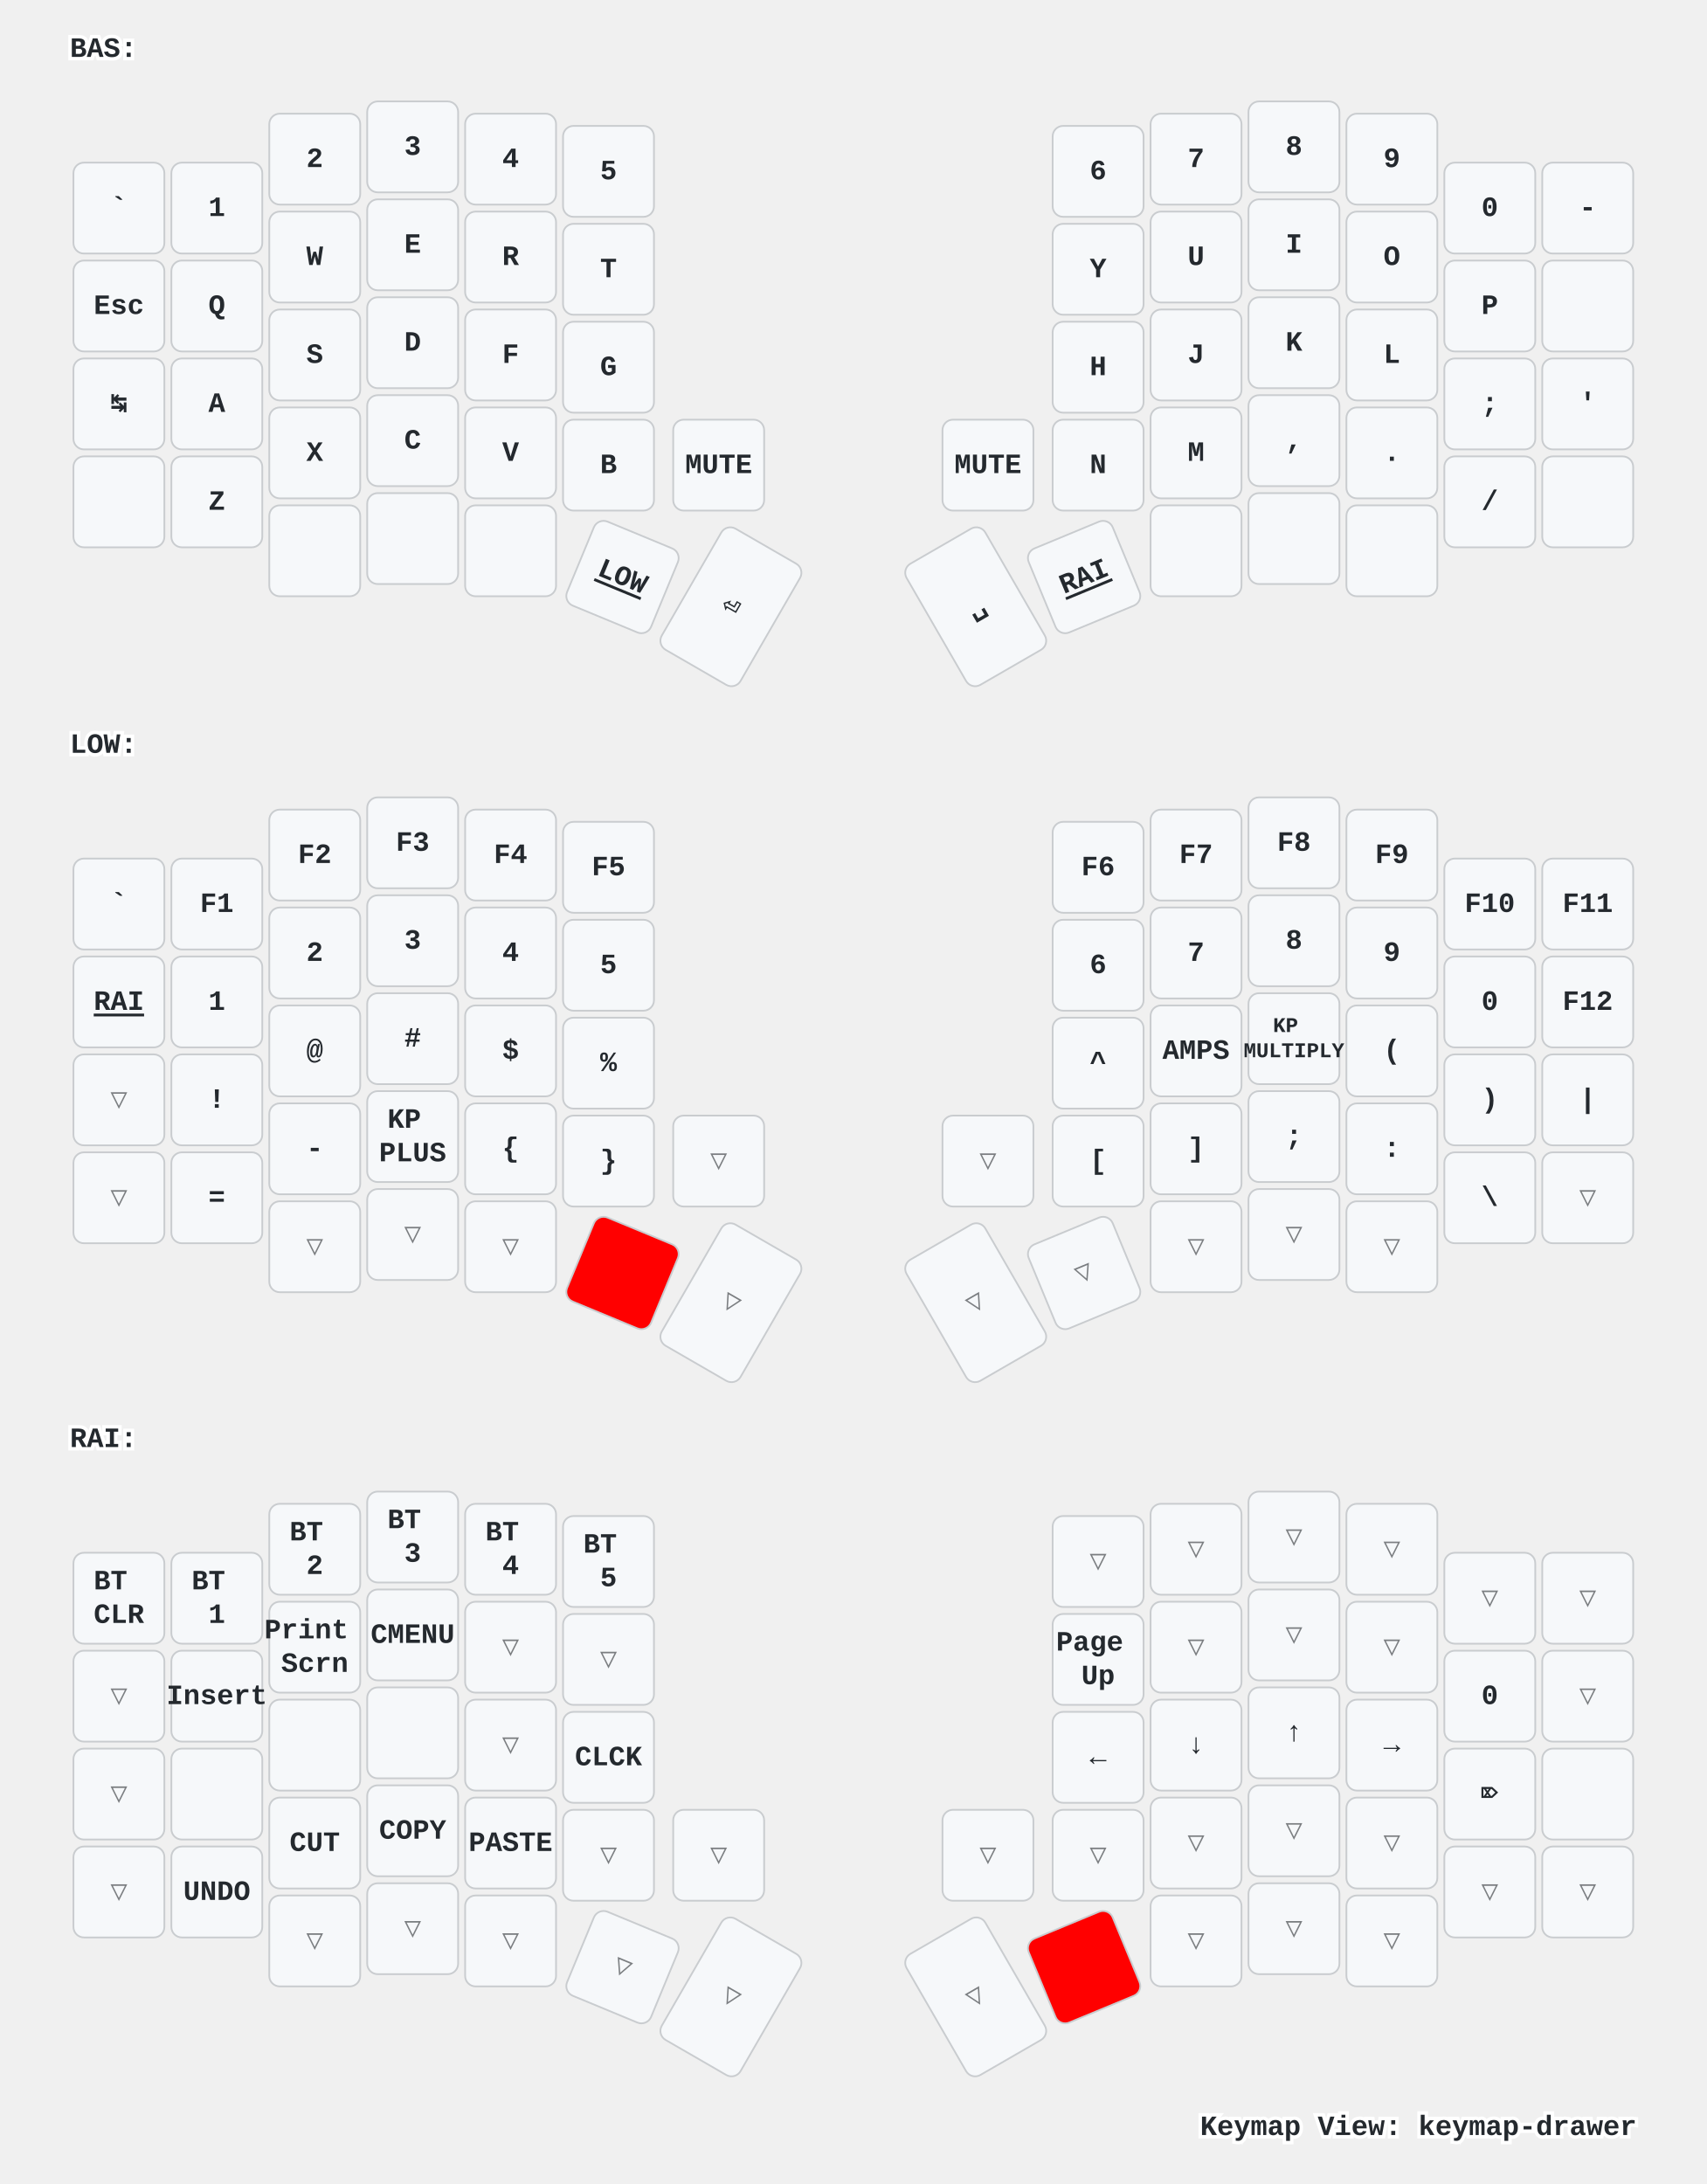
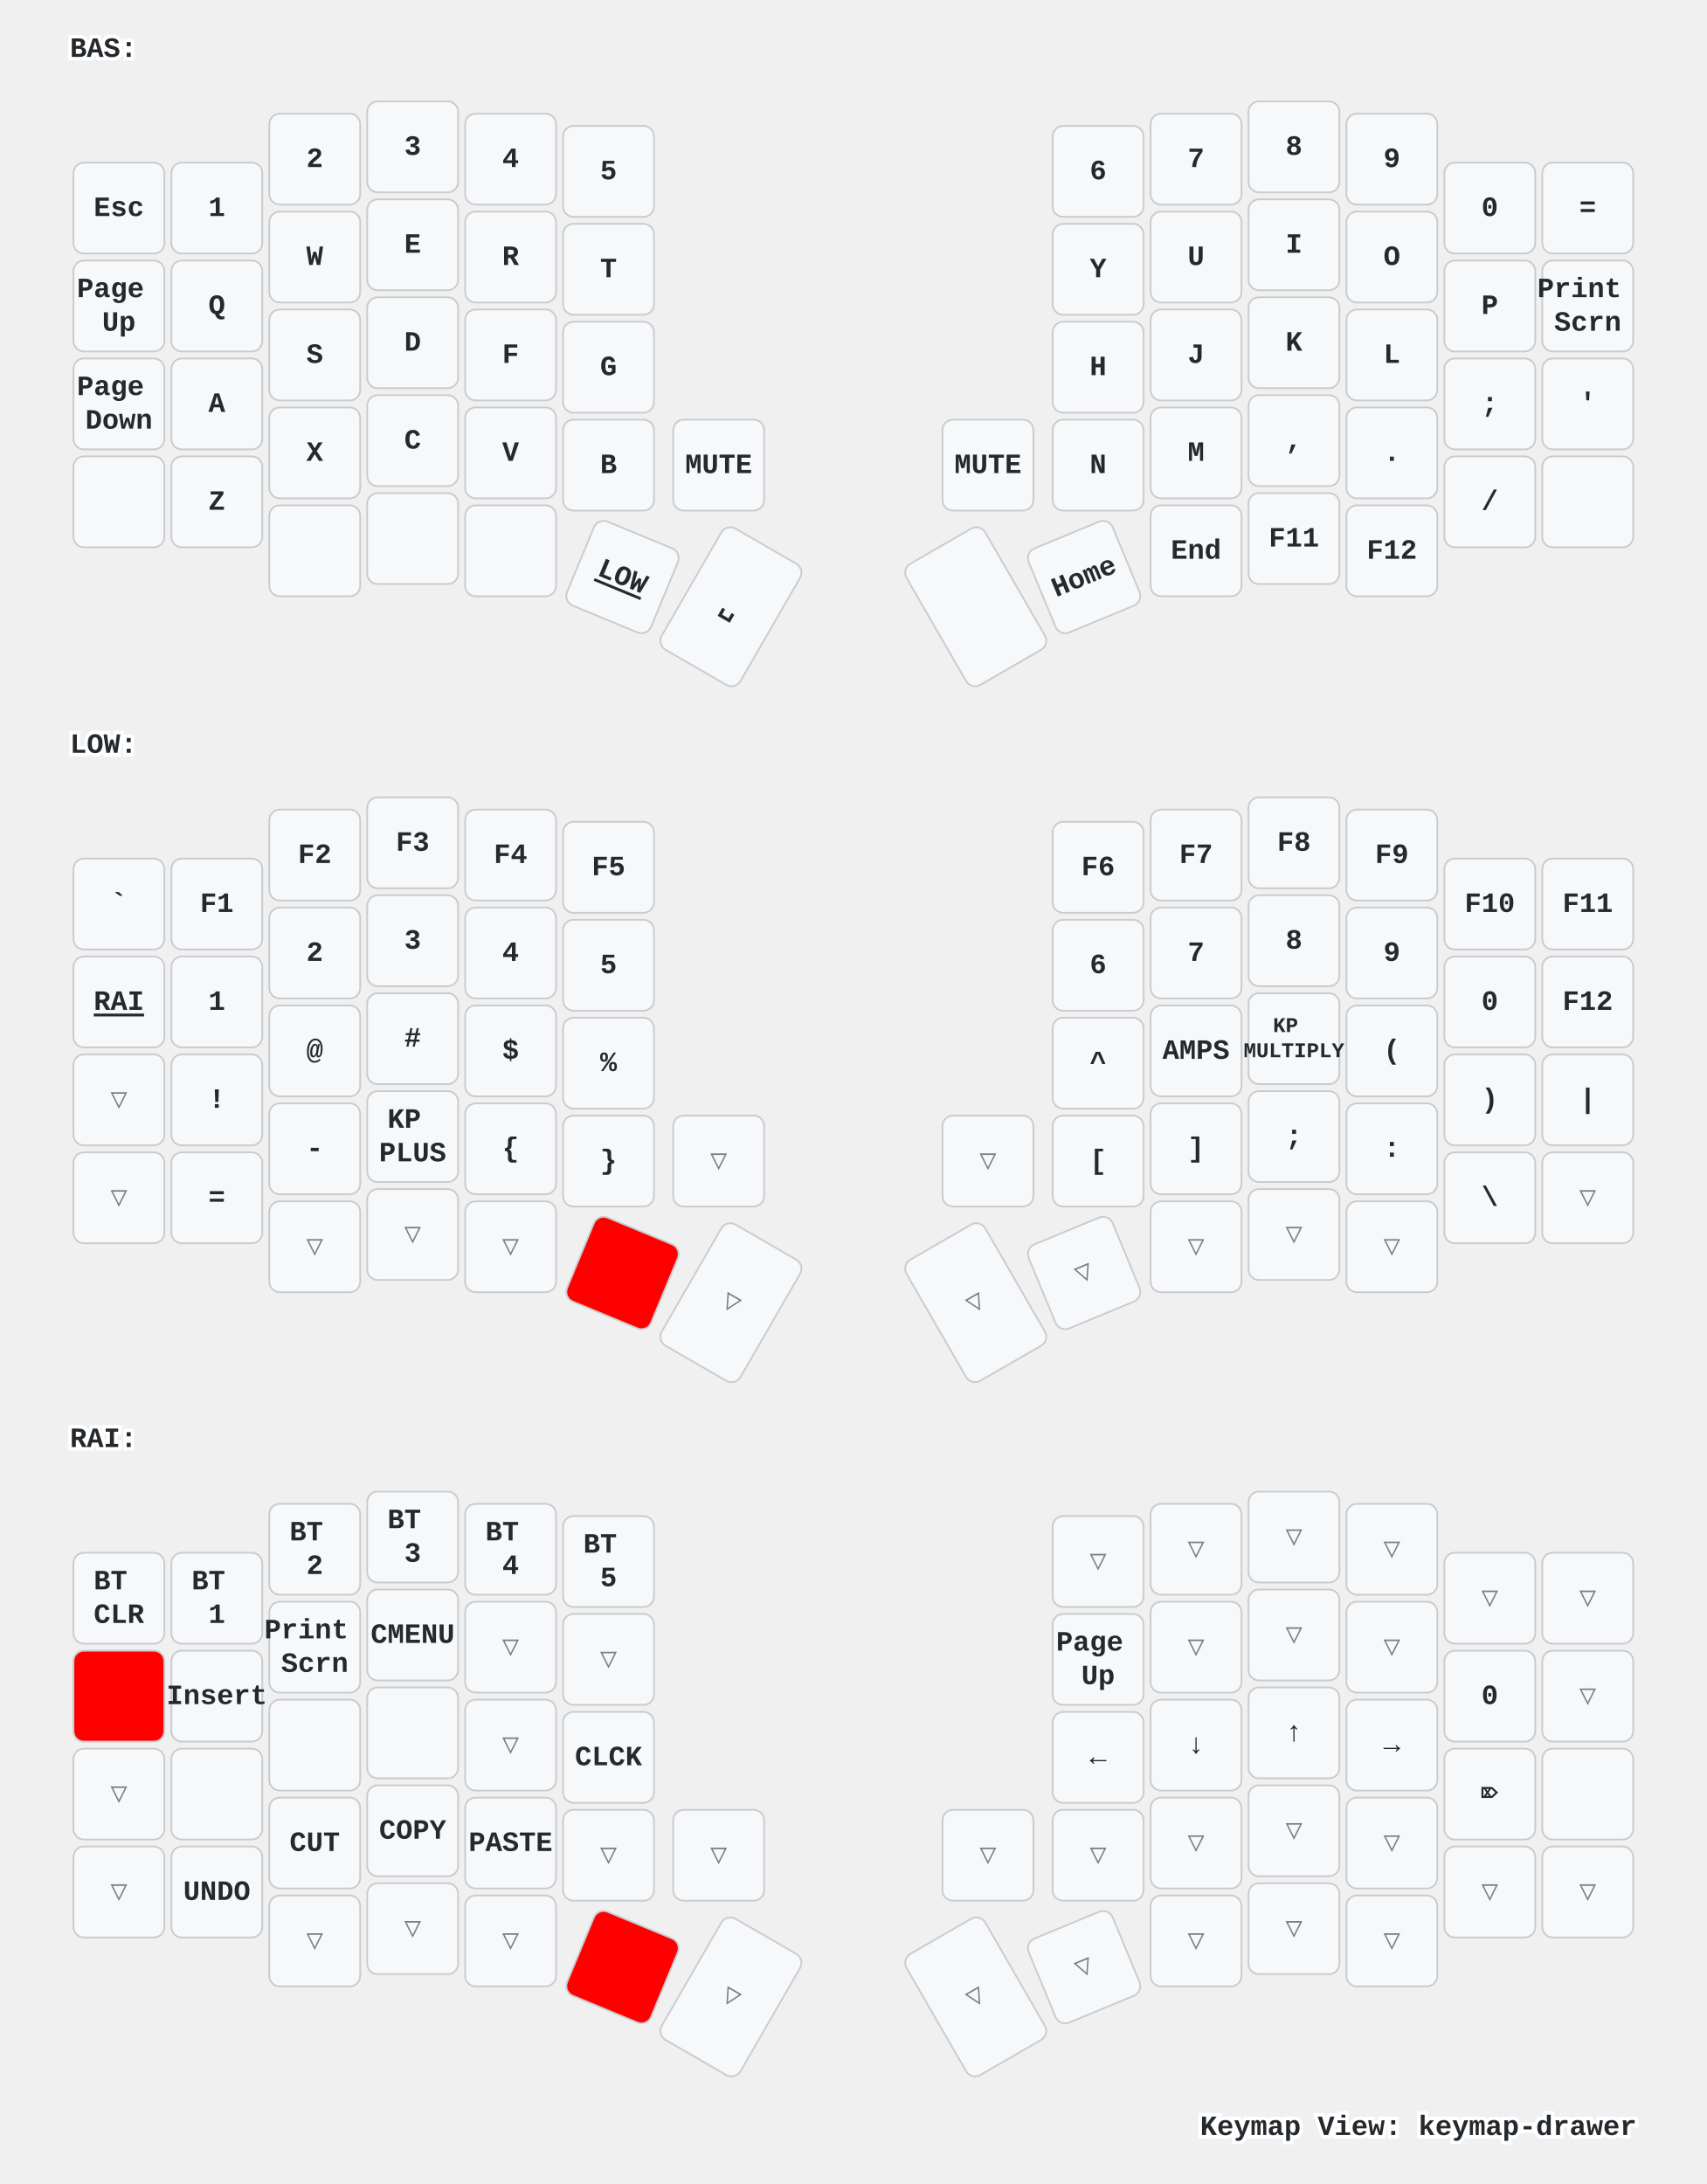
<svg xmlns="http://www.w3.org/2000/svg" xmlns:xlink="http://www.w3.org/1999/xlink" width="976" height="1249" viewBox="0 0 976 1249" class="keymap">
  <defs>/* start glyphs */
<svg id="mdi:apple-keyboard-command">
      <svg id="mdi-apple-keyboard-command" viewBox="0 0 24 24">
        <path d="M6,2A4,4 0 0,1 10,6V8H14V6A4,4 0 0,1 18,2A4,4 0 0,1 22,6A4,4 0 0,1 18,10H16V14H18A4,4 0 0,1 22,18A4,4 0 0,1 18,22A4,4 0 0,1 14,18V16H10V18A4,4 0 0,1 6,22A4,4 0 0,1 2,18A4,4 0 0,1 6,14H8V10H6A4,4 0 0,1 2,6A4,4 0 0,1 6,2M16,18A2,2 0 0,0 18,20A2,2 0 0,0 20,18A2,2 0 0,0 18,16H16V18M14,10H10V14H14V10M6,16A2,2 0 0,0 4,18A2,2 0 0,0 6,20A2,2 0 0,0 8,18V16H6M8,6A2,2 0 0,0 6,4A2,2 0 0,0 4,6A2,2 0 0,0 6,8H8V6M18,8A2,2 0 0,0 20,6A2,2 0 0,0 18,4A2,2 0 0,0 16,6V8H18Z" />
      </svg>
    </svg>
    <svg id="mdi:apple-keyboard-control">
      <svg id="mdi-apple-keyboard-control" viewBox="0 0 24 24">
        <path d="M19.78,11.78L18.36,13.19L12,6.83L5.64,13.19L4.22,11.78L12,4L19.78,11.78Z" />
      </svg>
    </svg>
    <svg id="mdi:apple-keyboard-option">
      <svg id="mdi-apple-keyboard-option" viewBox="0 0 24 24">
        <path d="M3,4H9.11L16.15,18H21V20H14.88L7.84,6H3V4M14,4H21V6H14V4Z" />
      </svg>
    </svg>
    <svg id="mdi:apple-keyboard-shift">
      <svg id="mdi-apple-keyboard-shift" viewBox="0 0 24 24">
        <path d="M15,18V12H17.17L12,6.83L6.83,12H9V18H15M12,4L22,14H17V20H7V14H2L12,4Z" />
      </svg>
    </svg>
    <svg id="mdi:backspace-outline">
      <svg id="mdi-backspace-outline" viewBox="0 0 24 24">
        <path d="M19,15.59L17.59,17L14,13.41L10.41,17L9,15.59L12.59,12L9,8.41L10.41,7L14,10.59L17.59,7L19,8.41L15.41,12L19,15.59M22,3A2,2 0 0,1 24,5V19A2,2 0 0,1 22,21H7C6.31,21 5.77,20.64 5.41,20.11L0,12L5.41,3.88C5.77,3.35 6.31,3 7,3H22M22,5H7L2.28,12L7,19H22V5Z" />
      </svg>
    </svg>
  </defs>/* end glyphs */
<style>/* inherit to force styles through use tags */
svg path {
    fill: inherit;
}

/* font and background color specifications */
svg.keymap {
    font-family: SFMono-Regular,Consolas,Liberation Mono,Menlo,monospace;
    font-size: 14px;
    font-kerning: normal;
    text-rendering: optimizeLegibility;
    fill: #24292e;
}

/* default key styling */
rect.key {
    fill: #f6f8fa;
}

rect.key, rect.combo {
    stroke: #c9cccf;
    stroke-width: 1;
}

/* default key side styling, only used is draw_key_sides is set */
rect.side {
    filter: brightness(90%);
}

/* color accent for combo boxes */
rect.combo, rect.combo-separate {
    fill: #cdf;
}

/* color accent for held keys */
rect.held, rect.combo.held {
    fill: #fdd;
}

/* color accent for ghost (optional) keys */
rect.ghost, rect.combo.ghost {
    stroke-dasharray: 4, 4;
    stroke-width: 2;
}

text {
    text-anchor: middle;
    dominant-baseline: middle;
}

/* styling for layer labels */
text.label {
    font-weight: bold;
    text-anchor: start;
    stroke: white;
    stroke-width: 4;
    paint-order: stroke;
}

/* styling for optional footer */
text.footer {
    text-anchor: end;
    dominant-baseline: auto;
    stroke: white;
    stroke-width: 4;
    paint-order: stroke;
}

/* styling for combo tap, and key non-tap label text */
text.combo, text.hold, text.shifted, text.left, text.right {
    font-size: 11px;
}

text.hold {
    text-anchor: middle;
    dominant-baseline: auto;
}

text.shifted {
    text-anchor: middle;
    dominant-baseline: hanging;
}

text.left {
    text-anchor: start;
}

text.right {
    text-anchor: end;
}

text.layer-activator {
    text-decoration: underline;
}

/* styling for hold/shifted label text in combo box */
text.combo.hold, text.combo.shifted, text.combo.left, text.combo.right {
    font-size: 8px;
}

/* lighter symbol for transparent keys */
text.trans {
    fill: #7b7e81;
}

/* styling for combo dendrons */
path.combo {
    stroke-width: 1;
    stroke: gray;
    fill: none;
}

/* Start Tabler Icons Cleanup */
/* cannot use height/width with glyphs */
.icon-tabler &gt; path {
    fill: inherit;
    stroke: inherit;
    stroke-width: 2;
}
/* hide tabler's default box */
.icon-tabler &gt; path[stroke="none"][fill="none"] {
    visibility: hidden;
}
/* End Tabler Icons Cleanup */

/* For default sytles, see https://github.com/caksoylar/keymap-drawer/blob/main/keymap_drawer/config.py#L85 */

svg.keymap {
  font-family: Ubuntu Mono, Inconsolata, Consolas, Liberation Mono, Menlo, monospace;
  font-size: 16px;
  font-weight: bold;
  text-rendering: optimizeLegibility;
}

/* Color accent for held keys
red = #f00
green = #0f0
blue = #00f
yellow = #ff0
cyan = #0ff
magenta = #f0f
white = #fff
black = #000
grey = #888
light grey = #ccc
#ffc
*/
rect.held, rect.combo.held {
    fill: #f00;
}

/* Technique borrowed and extended from https://github.com/englmaxi/zmk-config/blob/master/keymap-drawer/config.yaml */
.sym_sub_text.tap {
  translate: -5px 2px;
  font-size: 20px;
}
.sym_sub_text.shifted {
  translate: 10px 13px;
  font-size: 10px;
  opacity: 1.0;
}
.combo.sym_sub_text.tap {
  translate: -1px 1px;
}
.combo.sym_sub_text.shifted {
  translate: 7px 5px;
  font-size: 10px;
  opacity: 1.0;
}

/* Toggle */
.toggle.shifted {
  translate: -10px 12px;
}

.toggle.hold {
  translate: 13px -23px;
}

/* Variant for tap-dances */
.tap_dance.tap {
  translate: -7px 0px;
  font-size: 12px;
}
.tap_dance.shifted {
  translate: 7px 17px;
  font-size: 12px;
  opacity: 1.0;
}

/* Variant for symbol next to symbol */
.sym_by_sym.tap {
  translate: -6px 0px;
}
.sym_by_sym.shifted {
  translate: 10px 12px;
  opacity: 1.0;
}

.combo.sym_by_sym.tap {
  translate: -35px 0px;
}
.combo.sym_by_sym.shifted {
  translate: 35px 20px;
  opacity: 1.0;
}

.combo.sym_by_sym.hold {
  visibility: hidden;
}

/* hide hold box for combo sym_by_sym */
.combo.sym_by_sym.hold &gt; path[stroke="none"][fill="none"] {
  visibility: hidden;
}
</style>
  <g transform="translate(40, 0)" class="layer-BAS">
    <text x="0" y="28" class="label" id="BAS">BAS:</text>
    <g transform="translate(0, 56)">
      <g transform="translate(28, 63)" class="key keypos-0">
        <rect rx="6" ry="6" x="-26" y="-26" width="52" height="52" class="key" />
-         <text x="0" y="0" class="key tap">`</text>
+         <text x="0" y="0" class="key tap">Esc</text>
      </g>
      <g transform="translate(84, 63)" class="key keypos-1">
        <rect rx="6" ry="6" x="-26" y="-26" width="52" height="52" class="key" />
        <text x="0" y="0" class="key tap">1</text>
      </g>
      <g transform="translate(140, 35)" class="key keypos-2">
        <rect rx="6" ry="6" x="-26" y="-26" width="52" height="52" class="key" />
        <text x="0" y="0" class="key tap">2</text>
      </g>
      <g transform="translate(196, 28)" class="key keypos-3">
        <rect rx="6" ry="6" x="-26" y="-26" width="52" height="52" class="key" />
        <text x="0" y="0" class="key tap">3</text>
      </g>
      <g transform="translate(252, 35)" class="key keypos-4">
        <rect rx="6" ry="6" x="-26" y="-26" width="52" height="52" class="key" />
        <text x="0" y="0" class="key tap">4</text>
      </g>
      <g transform="translate(308, 42)" class="key keypos-5">
        <rect rx="6" ry="6" x="-26" y="-26" width="52" height="52" class="key" />
        <text x="0" y="0" class="key tap">5</text>
      </g>
      <g transform="translate(588, 42)" class="key keypos-6">
        <rect rx="6" ry="6" x="-26" y="-26" width="52" height="52" class="key" />
        <text x="0" y="0" class="key tap">6</text>
      </g>
      <g transform="translate(644, 35)" class="key keypos-7">
        <rect rx="6" ry="6" x="-26" y="-26" width="52" height="52" class="key" />
        <text x="0" y="0" class="key tap">7</text>
      </g>
      <g transform="translate(700, 28)" class="key keypos-8">
        <rect rx="6" ry="6" x="-26" y="-26" width="52" height="52" class="key" />
        <text x="0" y="0" class="key tap">8</text>
      </g>
      <g transform="translate(756, 35)" class="key keypos-9">
        <rect rx="6" ry="6" x="-26" y="-26" width="52" height="52" class="key" />
        <text x="0" y="0" class="key tap">9</text>
      </g>
      <g transform="translate(812, 63)" class="key keypos-10">
        <rect rx="6" ry="6" x="-26" y="-26" width="52" height="52" class="key" />
        <text x="0" y="0" class="key tap">0</text>
      </g>
      <g transform="translate(868, 63)" class="key keypos-11">
        <rect rx="6" ry="6" x="-26" y="-26" width="52" height="52" class="key" />
-         <text x="0" y="0" class="key tap">-</text>
+         <text x="0" y="0" class="key tap">=</text>
      </g>
      <g transform="translate(28, 119)" class="key keypos-12">
        <rect rx="6" ry="6" x="-26" y="-26" width="52" height="52" class="key" />
-         <text x="0" y="0" class="key tap">Esc</text>
+         <text x="0" y="0" class="key tap">
+           <tspan x="0" dy="-0.6em">Page</tspan>
+           <tspan x="0" dy="1.2em">Up</tspan>
+         </text>
      </g>
      <g transform="translate(84, 119)" class="key keypos-13">
        <rect rx="6" ry="6" x="-26" y="-26" width="52" height="52" class="key" />
        <text x="0" y="0" class="key tap">Q</text>
      </g>
      <g transform="translate(140, 91)" class="key keypos-14">
        <rect rx="6" ry="6" x="-26" y="-26" width="52" height="52" class="key" />
        <text x="0" y="0" class="key tap">W</text>
      </g>
      <g transform="translate(196, 84)" class="key keypos-15">
        <rect rx="6" ry="6" x="-26" y="-26" width="52" height="52" class="key" />
        <text x="0" y="0" class="key tap">E</text>
      </g>
      <g transform="translate(252, 91)" class="key keypos-16">
        <rect rx="6" ry="6" x="-26" y="-26" width="52" height="52" class="key" />
        <text x="0" y="0" class="key tap">R</text>
      </g>
      <g transform="translate(308, 98)" class="key keypos-17">
        <rect rx="6" ry="6" x="-26" y="-26" width="52" height="52" class="key" />
        <text x="0" y="0" class="key tap">T</text>
      </g>
      <g transform="translate(588, 98)" class="key keypos-18">
        <rect rx="6" ry="6" x="-26" y="-26" width="52" height="52" class="key" />
        <text x="0" y="0" class="key tap">Y</text>
      </g>
      <g transform="translate(644, 91)" class="key keypos-19">
        <rect rx="6" ry="6" x="-26" y="-26" width="52" height="52" class="key" />
        <text x="0" y="0" class="key tap">U</text>
      </g>
      <g transform="translate(700, 84)" class="key keypos-20">
        <rect rx="6" ry="6" x="-26" y="-26" width="52" height="52" class="key" />
        <text x="0" y="0" class="key tap">I</text>
      </g>
      <g transform="translate(756, 91)" class="key keypos-21">
        <rect rx="6" ry="6" x="-26" y="-26" width="52" height="52" class="key" />
        <text x="0" y="0" class="key tap">O</text>
      </g>
      <g transform="translate(812, 119)" class="key keypos-22">
        <rect rx="6" ry="6" x="-26" y="-26" width="52" height="52" class="key" />
        <text x="0" y="0" class="key tap">P</text>
      </g>
      <g transform="translate(868, 119)" class="key keypos-23">
        <rect rx="6" ry="6" x="-26" y="-26" width="52" height="52" class="key" />
-         <use href="#mdi:backspace-outline" xlink:href="#mdi:backspace-outline" x="-9" y="-9" height="18" width="18.0" class="key tap glyph mdi:backspace-outline" />
+         <text x="0" y="0" class="key tap">
+           <tspan x="0" dy="-0.6em">Print</tspan>
+           <tspan x="0" dy="1.2em">Scrn</tspan>
+         </text>
      </g>
      <g transform="translate(28, 175)" class="key keypos-24">
        <rect rx="6" ry="6" x="-26" y="-26" width="52" height="52" class="key" />
-         <text x="0" y="0" class="key tap">↹</text>
+         <text x="0" y="0" class="key tap">
+           <tspan x="0" dy="-0.6em">Page</tspan>
+           <tspan x="0" dy="1.2em">Down</tspan>
+         </text>
      </g>
      <g transform="translate(84, 175)" class="key keypos-25">
        <rect rx="6" ry="6" x="-26" y="-26" width="52" height="52" class="key" />
        <text x="0" y="0" class="key tap">A</text>
      </g>
      <g transform="translate(140, 147)" class="key keypos-26">
        <rect rx="6" ry="6" x="-26" y="-26" width="52" height="52" class="key" />
        <text x="0" y="0" class="key tap">S</text>
      </g>
      <g transform="translate(196, 140)" class="key keypos-27">
        <rect rx="6" ry="6" x="-26" y="-26" width="52" height="52" class="key" />
        <text x="0" y="0" class="key tap">D</text>
      </g>
      <g transform="translate(252, 147)" class="key keypos-28">
        <rect rx="6" ry="6" x="-26" y="-26" width="52" height="52" class="key" />
        <text x="0" y="0" class="key tap">F</text>
      </g>
      <g transform="translate(308, 154)" class="key keypos-29">
        <rect rx="6" ry="6" x="-26" y="-26" width="52" height="52" class="key" />
        <text x="0" y="0" class="key tap">G</text>
      </g>
      <g transform="translate(588, 154)" class="key keypos-30">
        <rect rx="6" ry="6" x="-26" y="-26" width="52" height="52" class="key" />
        <text x="0" y="0" class="key tap">H</text>
      </g>
      <g transform="translate(644, 147)" class="key keypos-31">
        <rect rx="6" ry="6" x="-26" y="-26" width="52" height="52" class="key" />
        <text x="0" y="0" class="key tap">J</text>
      </g>
      <g transform="translate(700, 140)" class="key keypos-32">
        <rect rx="6" ry="6" x="-26" y="-26" width="52" height="52" class="key" />
        <text x="0" y="0" class="key tap">K</text>
      </g>
      <g transform="translate(756, 147)" class="key keypos-33">
        <rect rx="6" ry="6" x="-26" y="-26" width="52" height="52" class="key" />
        <text x="0" y="0" class="key tap">L</text>
      </g>
      <g transform="translate(812, 175)" class="key keypos-34">
        <rect rx="6" ry="6" x="-26" y="-26" width="52" height="52" class="key" />
        <text x="0" y="0" class="key tap">;</text>
      </g>
      <g transform="translate(868, 175)" class="key keypos-35">
        <rect rx="6" ry="6" x="-26" y="-26" width="52" height="52" class="key" />
        <text x="0" y="0" class="key tap">'</text>
      </g>
      <g transform="translate(28, 231)" class="key keypos-36">
        <rect rx="6" ry="6" x="-26" y="-26" width="52" height="52" class="key" />
        <use href="#mdi:apple-keyboard-shift" xlink:href="#mdi:apple-keyboard-shift" x="-9" y="-9" height="18" width="18.0" class="key tap glyph mdi:apple-keyboard-shift" />
      </g>
      <g transform="translate(84, 231)" class="key keypos-37">
        <rect rx="6" ry="6" x="-26" y="-26" width="52" height="52" class="key" />
        <text x="0" y="0" class="key tap">Z</text>
      </g>
      <g transform="translate(140, 203)" class="key keypos-38">
        <rect rx="6" ry="6" x="-26" y="-26" width="52" height="52" class="key" />
        <text x="0" y="0" class="key tap">X</text>
      </g>
      <g transform="translate(196, 196)" class="key keypos-39">
        <rect rx="6" ry="6" x="-26" y="-26" width="52" height="52" class="key" />
        <text x="0" y="0" class="key tap">C</text>
      </g>
      <g transform="translate(252, 203)" class="key keypos-40">
        <rect rx="6" ry="6" x="-26" y="-26" width="52" height="52" class="key" />
        <text x="0" y="0" class="key tap">V</text>
      </g>
      <g transform="translate(308, 210)" class="key keypos-41">
        <rect rx="6" ry="6" x="-26" y="-26" width="52" height="52" class="key" />
        <text x="0" y="0" class="key tap">B</text>
      </g>
      <g transform="translate(371, 210)" class="key keypos-42">
        <rect rx="6" ry="6" x="-26" y="-26" width="52" height="52" class="key" />
        <text x="0" y="0" class="key tap">MUTE</text>
      </g>
      <g transform="translate(525, 210)" class="key keypos-43">
        <rect rx="6" ry="6" x="-26" y="-26" width="52" height="52" class="key" />
        <text x="0" y="0" class="key tap">MUTE</text>
      </g>
      <g transform="translate(588, 210)" class="key keypos-44">
        <rect rx="6" ry="6" x="-26" y="-26" width="52" height="52" class="key" />
        <text x="0" y="0" class="key tap">N</text>
      </g>
      <g transform="translate(644, 203)" class="key keypos-45">
        <rect rx="6" ry="6" x="-26" y="-26" width="52" height="52" class="key" />
        <text x="0" y="0" class="key tap">M</text>
      </g>
      <g transform="translate(700, 196)" class="key keypos-46">
        <rect rx="6" ry="6" x="-26" y="-26" width="52" height="52" class="key" />
        <text x="0" y="0" class="key tap">,</text>
      </g>
      <g transform="translate(756, 203)" class="key keypos-47">
        <rect rx="6" ry="6" x="-26" y="-26" width="52" height="52" class="key" />
        <text x="0" y="0" class="key tap">.</text>
      </g>
      <g transform="translate(812, 231)" class="key keypos-48">
        <rect rx="6" ry="6" x="-26" y="-26" width="52" height="52" class="key" />
        <text x="0" y="0" class="key tap">/</text>
      </g>
      <g transform="translate(868, 231)" class="key keypos-49">
        <rect rx="6" ry="6" x="-26" y="-26" width="52" height="52" class="key" />
        <use href="#mdi:apple-keyboard-shift" xlink:href="#mdi:apple-keyboard-shift" x="-9" y="-9" height="18" width="18.0" class="key tap glyph mdi:apple-keyboard-shift" />
      </g>
      <g transform="translate(140, 259)" class="key keypos-50">
        <rect rx="6" ry="6" x="-26" y="-26" width="52" height="52" class="key" />
+         <use href="#mdi:apple-keyboard-control" xlink:href="#mdi:apple-keyboard-control" x="-9" y="-9" height="18" width="18.0" class="key tap glyph mdi:apple-keyboard-control" />
+       </g>
+       <g transform="translate(196, 252)" class="key keypos-51">
+         <rect rx="6" ry="6" x="-26" y="-26" width="52" height="52" class="key" />
        <use href="#mdi:apple-keyboard-command" xlink:href="#mdi:apple-keyboard-command" x="-9" y="-9" height="18" width="18.0" class="key tap glyph mdi:apple-keyboard-command" />
      </g>
-       <g transform="translate(196, 252)" class="key keypos-51">
+       <g transform="translate(252, 259)" class="key keypos-52">
        <rect rx="6" ry="6" x="-26" y="-26" width="52" height="52" class="key" />
        <use href="#mdi:apple-keyboard-option" xlink:href="#mdi:apple-keyboard-option" x="-9" y="-9" height="18" width="18.0" class="key tap glyph mdi:apple-keyboard-option" />
-       </g>
-       <g transform="translate(252, 259)" class="key keypos-52">
-         <rect rx="6" ry="6" x="-26" y="-26" width="52" height="52" class="key" />
-         <use href="#mdi:apple-keyboard-control" xlink:href="#mdi:apple-keyboard-control" x="-9" y="-9" height="18" width="18.0" class="key tap glyph mdi:apple-keyboard-control" />
      </g>
      <g transform="translate(316, 274) rotate(22.5)" class="key keypos-53">
        <rect rx="6" ry="6" x="-26" y="-26" width="52" height="52" class="key" />
        <a href="#LOW">
          <text x="0" y="0" class="key tap layer-activator">LOW</text>
        </a>
      </g>
      <g transform="translate(378, 291) rotate(30.0)" class="key keypos-54">
        <rect rx="6" ry="6" x="-26" y="-40" width="52" height="80" class="key" />
-         <text x="0" y="0" class="key tap">⏎</text>
+         <text x="0" y="0" class="key tap">␣</text>
      </g>
      <g transform="translate(518, 291) rotate(-30.0)" class="key keypos-55">
        <rect rx="6" ry="6" x="-26" y="-40" width="52" height="80" class="key" />
-         <text x="0" y="0" class="key tap">␣</text>
+         <use href="#mdi:backspace-outline" xlink:href="#mdi:backspace-outline" x="-9" y="-9" height="18" width="18.0" class="key tap glyph mdi:backspace-outline" />
      </g>
      <g transform="translate(580, 274) rotate(-22.5)" class="key keypos-56">
        <rect rx="6" ry="6" x="-26" y="-26" width="52" height="52" class="key" />
-         <a href="#RAI">
-           <text x="0" y="0" class="key tap layer-activator">RAI</text>
-         </a>
+         <text x="0" y="0" class="key tap">Home</text>
      </g>
      <g transform="translate(644, 259)" class="key keypos-57">
        <rect rx="6" ry="6" x="-26" y="-26" width="52" height="52" class="key" />
-         <use href="#mdi:apple-keyboard-control" xlink:href="#mdi:apple-keyboard-control" x="-9" y="-9" height="18" width="18.0" class="key tap glyph mdi:apple-keyboard-control" />
+         <text x="0" y="0" class="key tap">End</text>
      </g>
      <g transform="translate(700, 252)" class="key keypos-58">
        <rect rx="6" ry="6" x="-26" y="-26" width="52" height="52" class="key" />
-         <use href="#mdi:apple-keyboard-option" xlink:href="#mdi:apple-keyboard-option" x="-9" y="-9" height="18" width="18.0" class="key tap glyph mdi:apple-keyboard-option" />
+         <text x="0" y="0" class="key tap">F11</text>
      </g>
      <g transform="translate(756, 259)" class="key keypos-59">
        <rect rx="6" ry="6" x="-26" y="-26" width="52" height="52" class="key" />
-         <use href="#mdi:apple-keyboard-command" xlink:href="#mdi:apple-keyboard-command" x="-9" y="-9" height="18" width="18.0" class="key tap glyph mdi:apple-keyboard-command" />
+         <text x="0" y="0" class="key tap">F12</text>
      </g>
    </g>
  </g>
  <g transform="translate(40, 398)" class="layer-LOW">
    <text x="0" y="28" class="label" id="LOW">LOW:</text>
    <g transform="translate(0, 56)">
      <g transform="translate(28, 63)" class="key keypos-0">
        <rect rx="6" ry="6" x="-26" y="-26" width="52" height="52" class="key" />
        <text x="0" y="0" class="key tap">`</text>
      </g>
      <g transform="translate(84, 63)" class="key keypos-1">
        <rect rx="6" ry="6" x="-26" y="-26" width="52" height="52" class="key" />
        <text x="0" y="0" class="key tap">F1</text>
      </g>
      <g transform="translate(140, 35)" class="key keypos-2">
        <rect rx="6" ry="6" x="-26" y="-26" width="52" height="52" class="key" />
        <text x="0" y="0" class="key tap">F2</text>
      </g>
      <g transform="translate(196, 28)" class="key keypos-3">
        <rect rx="6" ry="6" x="-26" y="-26" width="52" height="52" class="key" />
        <text x="0" y="0" class="key tap">F3</text>
      </g>
      <g transform="translate(252, 35)" class="key keypos-4">
        <rect rx="6" ry="6" x="-26" y="-26" width="52" height="52" class="key" />
        <text x="0" y="0" class="key tap">F4</text>
      </g>
      <g transform="translate(308, 42)" class="key keypos-5">
        <rect rx="6" ry="6" x="-26" y="-26" width="52" height="52" class="key" />
        <text x="0" y="0" class="key tap">F5</text>
      </g>
      <g transform="translate(588, 42)" class="key keypos-6">
        <rect rx="6" ry="6" x="-26" y="-26" width="52" height="52" class="key" />
        <text x="0" y="0" class="key tap">F6</text>
      </g>
      <g transform="translate(644, 35)" class="key keypos-7">
        <rect rx="6" ry="6" x="-26" y="-26" width="52" height="52" class="key" />
        <text x="0" y="0" class="key tap">F7</text>
      </g>
      <g transform="translate(700, 28)" class="key keypos-8">
        <rect rx="6" ry="6" x="-26" y="-26" width="52" height="52" class="key" />
        <text x="0" y="0" class="key tap">F8</text>
      </g>
      <g transform="translate(756, 35)" class="key keypos-9">
        <rect rx="6" ry="6" x="-26" y="-26" width="52" height="52" class="key" />
        <text x="0" y="0" class="key tap">F9</text>
      </g>
      <g transform="translate(812, 63)" class="key keypos-10">
        <rect rx="6" ry="6" x="-26" y="-26" width="52" height="52" class="key" />
        <text x="0" y="0" class="key tap">F10</text>
      </g>
      <g transform="translate(868, 63)" class="key keypos-11">
        <rect rx="6" ry="6" x="-26" y="-26" width="52" height="52" class="key" />
        <text x="0" y="0" class="key tap">F11</text>
      </g>
      <g transform="translate(28, 119)" class="key keypos-12">
        <rect rx="6" ry="6" x="-26" y="-26" width="52" height="52" class="key" />
        <a href="#RAI">
          <text x="0" y="0" class="key tap layer-activator">RAI</text>
        </a>
      </g>
      <g transform="translate(84, 119)" class="key keypos-13">
        <rect rx="6" ry="6" x="-26" y="-26" width="52" height="52" class="key" />
        <text x="0" y="0" class="key tap">1</text>
      </g>
      <g transform="translate(140, 91)" class="key keypos-14">
        <rect rx="6" ry="6" x="-26" y="-26" width="52" height="52" class="key" />
        <text x="0" y="0" class="key tap">2</text>
      </g>
      <g transform="translate(196, 84)" class="key keypos-15">
        <rect rx="6" ry="6" x="-26" y="-26" width="52" height="52" class="key" />
        <text x="0" y="0" class="key tap">3</text>
      </g>
      <g transform="translate(252, 91)" class="key keypos-16">
        <rect rx="6" ry="6" x="-26" y="-26" width="52" height="52" class="key" />
        <text x="0" y="0" class="key tap">4</text>
      </g>
      <g transform="translate(308, 98)" class="key keypos-17">
        <rect rx="6" ry="6" x="-26" y="-26" width="52" height="52" class="key" />
        <text x="0" y="0" class="key tap">5</text>
      </g>
      <g transform="translate(588, 98)" class="key keypos-18">
        <rect rx="6" ry="6" x="-26" y="-26" width="52" height="52" class="key" />
        <text x="0" y="0" class="key tap">6</text>
      </g>
      <g transform="translate(644, 91)" class="key keypos-19">
        <rect rx="6" ry="6" x="-26" y="-26" width="52" height="52" class="key" />
        <text x="0" y="0" class="key tap">7</text>
      </g>
      <g transform="translate(700, 84)" class="key keypos-20">
        <rect rx="6" ry="6" x="-26" y="-26" width="52" height="52" class="key" />
        <text x="0" y="0" class="key tap">8</text>
      </g>
      <g transform="translate(756, 91)" class="key keypos-21">
        <rect rx="6" ry="6" x="-26" y="-26" width="52" height="52" class="key" />
        <text x="0" y="0" class="key tap">9</text>
      </g>
      <g transform="translate(812, 119)" class="key keypos-22">
        <rect rx="6" ry="6" x="-26" y="-26" width="52" height="52" class="key" />
        <text x="0" y="0" class="key tap">0</text>
      </g>
      <g transform="translate(868, 119)" class="key keypos-23">
        <rect rx="6" ry="6" x="-26" y="-26" width="52" height="52" class="key" />
        <text x="0" y="0" class="key tap">F12</text>
      </g>
      <g transform="translate(28, 175)" class="key trans keypos-24">
        <rect rx="6" ry="6" x="-26" y="-26" width="52" height="52" class="key trans" />
        <text x="0" y="0" class="key trans tap">▽</text>
      </g>
      <g transform="translate(84, 175)" class="key keypos-25">
        <rect rx="6" ry="6" x="-26" y="-26" width="52" height="52" class="key" />
        <text x="0" y="0" class="key tap">!</text>
      </g>
      <g transform="translate(140, 147)" class="key keypos-26">
        <rect rx="6" ry="6" x="-26" y="-26" width="52" height="52" class="key" />
        <text x="0" y="0" class="key tap">@</text>
      </g>
      <g transform="translate(196, 140)" class="key keypos-27">
        <rect rx="6" ry="6" x="-26" y="-26" width="52" height="52" class="key" />
        <text x="0" y="0" class="key tap">#</text>
      </g>
      <g transform="translate(252, 147)" class="key keypos-28">
        <rect rx="6" ry="6" x="-26" y="-26" width="52" height="52" class="key" />
        <text x="0" y="0" class="key tap">$</text>
      </g>
      <g transform="translate(308, 154)" class="key keypos-29">
        <rect rx="6" ry="6" x="-26" y="-26" width="52" height="52" class="key" />
        <text x="0" y="0" class="key tap">%</text>
      </g>
      <g transform="translate(588, 154)" class="key keypos-30">
        <rect rx="6" ry="6" x="-26" y="-26" width="52" height="52" class="key" />
        <text x="0" y="0" class="key tap">^</text>
      </g>
      <g transform="translate(644, 147)" class="key keypos-31">
        <rect rx="6" ry="6" x="-26" y="-26" width="52" height="52" class="key" />
        <text x="0" y="0" class="key tap">AMPS</text>
      </g>
      <g transform="translate(700, 140)" class="key keypos-32">
        <rect rx="6" ry="6" x="-26" y="-26" width="52" height="52" class="key" />
        <text x="0" y="0" class="key tap">
          <tspan x="0" dy="-0.6em" style="font-size: 75%">KP</tspan>
          <tspan x="0" dy="1.2em" style="font-size: 75%">MULTIPLY</tspan>
        </text>
      </g>
      <g transform="translate(756, 147)" class="key keypos-33">
        <rect rx="6" ry="6" x="-26" y="-26" width="52" height="52" class="key" />
        <text x="0" y="0" class="key tap">(</text>
      </g>
      <g transform="translate(812, 175)" class="key keypos-34">
        <rect rx="6" ry="6" x="-26" y="-26" width="52" height="52" class="key" />
        <text x="0" y="0" class="key tap">)</text>
      </g>
      <g transform="translate(868, 175)" class="key keypos-35">
        <rect rx="6" ry="6" x="-26" y="-26" width="52" height="52" class="key" />
        <text x="0" y="0" class="key tap">|</text>
      </g>
      <g transform="translate(28, 231)" class="key trans keypos-36">
        <rect rx="6" ry="6" x="-26" y="-26" width="52" height="52" class="key trans" />
        <text x="0" y="0" class="key trans tap">▽</text>
      </g>
      <g transform="translate(84, 231)" class="key keypos-37">
        <rect rx="6" ry="6" x="-26" y="-26" width="52" height="52" class="key" />
        <text x="0" y="0" class="key tap">=</text>
      </g>
      <g transform="translate(140, 203)" class="key keypos-38">
        <rect rx="6" ry="6" x="-26" y="-26" width="52" height="52" class="key" />
        <text x="0" y="0" class="key tap">-</text>
      </g>
      <g transform="translate(196, 196)" class="key keypos-39">
        <rect rx="6" ry="6" x="-26" y="-26" width="52" height="52" class="key" />
        <text x="0" y="0" class="key tap">
          <tspan x="0" dy="-0.6em">KP</tspan>
          <tspan x="0" dy="1.2em">PLUS</tspan>
        </text>
      </g>
      <g transform="translate(252, 203)" class="key keypos-40">
        <rect rx="6" ry="6" x="-26" y="-26" width="52" height="52" class="key" />
        <text x="0" y="0" class="key tap">{</text>
      </g>
      <g transform="translate(308, 210)" class="key keypos-41">
        <rect rx="6" ry="6" x="-26" y="-26" width="52" height="52" class="key" />
        <text x="0" y="0" class="key tap">}</text>
      </g>
      <g transform="translate(371, 210)" class="key trans keypos-42">
        <rect rx="6" ry="6" x="-26" y="-26" width="52" height="52" class="key trans" />
        <text x="0" y="0" class="key trans tap">▽</text>
      </g>
      <g transform="translate(525, 210)" class="key trans keypos-43">
        <rect rx="6" ry="6" x="-26" y="-26" width="52" height="52" class="key trans" />
        <text x="0" y="0" class="key trans tap">▽</text>
      </g>
      <g transform="translate(588, 210)" class="key keypos-44">
        <rect rx="6" ry="6" x="-26" y="-26" width="52" height="52" class="key" />
        <text x="0" y="0" class="key tap">[</text>
      </g>
      <g transform="translate(644, 203)" class="key keypos-45">
        <rect rx="6" ry="6" x="-26" y="-26" width="52" height="52" class="key" />
        <text x="0" y="0" class="key tap">]</text>
      </g>
      <g transform="translate(700, 196)" class="key keypos-46">
        <rect rx="6" ry="6" x="-26" y="-26" width="52" height="52" class="key" />
        <text x="0" y="0" class="key tap">;</text>
      </g>
      <g transform="translate(756, 203)" class="key keypos-47">
        <rect rx="6" ry="6" x="-26" y="-26" width="52" height="52" class="key" />
        <text x="0" y="0" class="key tap">:</text>
      </g>
      <g transform="translate(812, 231)" class="key keypos-48">
        <rect rx="6" ry="6" x="-26" y="-26" width="52" height="52" class="key" />
        <text x="0" y="0" class="key tap">\</text>
      </g>
      <g transform="translate(868, 231)" class="key trans keypos-49">
        <rect rx="6" ry="6" x="-26" y="-26" width="52" height="52" class="key trans" />
        <text x="0" y="0" class="key trans tap">▽</text>
      </g>
      <g transform="translate(140, 259)" class="key trans keypos-50">
        <rect rx="6" ry="6" x="-26" y="-26" width="52" height="52" class="key trans" />
        <text x="0" y="0" class="key trans tap">▽</text>
      </g>
      <g transform="translate(196, 252)" class="key trans keypos-51">
        <rect rx="6" ry="6" x="-26" y="-26" width="52" height="52" class="key trans" />
        <text x="0" y="0" class="key trans tap">▽</text>
      </g>
      <g transform="translate(252, 259)" class="key trans keypos-52">
        <rect rx="6" ry="6" x="-26" y="-26" width="52" height="52" class="key trans" />
        <text x="0" y="0" class="key trans tap">▽</text>
      </g>
      <g transform="translate(316, 274) rotate(22.5)" class="key held keypos-53">
        <rect rx="6" ry="6" x="-26" y="-26" width="52" height="52" class="key held" />
      </g>
      <g transform="translate(378, 291) rotate(30.0)" class="key trans keypos-54">
        <rect rx="6" ry="6" x="-26" y="-40" width="52" height="80" class="key trans" />
        <text x="0" y="0" class="key trans tap">▽</text>
      </g>
      <g transform="translate(518, 291) rotate(-30.0)" class="key trans keypos-55">
        <rect rx="6" ry="6" x="-26" y="-40" width="52" height="80" class="key trans" />
        <text x="0" y="0" class="key trans tap">▽</text>
      </g>
      <g transform="translate(580, 274) rotate(-22.5)" class="key trans keypos-56">
        <rect rx="6" ry="6" x="-26" y="-26" width="52" height="52" class="key trans" />
        <text x="0" y="0" class="key trans tap">▽</text>
      </g>
      <g transform="translate(644, 259)" class="key trans keypos-57">
        <rect rx="6" ry="6" x="-26" y="-26" width="52" height="52" class="key trans" />
        <text x="0" y="0" class="key trans tap">▽</text>
      </g>
      <g transform="translate(700, 252)" class="key trans keypos-58">
        <rect rx="6" ry="6" x="-26" y="-26" width="52" height="52" class="key trans" />
        <text x="0" y="0" class="key trans tap">▽</text>
      </g>
      <g transform="translate(756, 259)" class="key trans keypos-59">
        <rect rx="6" ry="6" x="-26" y="-26" width="52" height="52" class="key trans" />
        <text x="0" y="0" class="key trans tap">▽</text>
      </g>
    </g>
  </g>
  <g transform="translate(40, 795)" class="layer-RAI">
    <text x="0" y="28" class="label" id="RAI">RAI:</text>
    <g transform="translate(0, 56)">
      <g transform="translate(28, 63)" class="key keypos-0">
        <rect rx="6" ry="6" x="-26" y="-26" width="52" height="52" class="key" />
        <text x="0" y="0" class="key tap">
          <tspan x="0" dy="-0.6em">BT</tspan>
          <tspan x="0" dy="1.2em">CLR</tspan>
        </text>
      </g>
      <g transform="translate(84, 63)" class="key keypos-1">
        <rect rx="6" ry="6" x="-26" y="-26" width="52" height="52" class="key" />
        <text x="0" y="0" class="key tap">
          <tspan x="0" dy="-0.6em">BT</tspan>
          <tspan x="0" dy="1.2em">1</tspan>
        </text>
      </g>
      <g transform="translate(140, 35)" class="key keypos-2">
        <rect rx="6" ry="6" x="-26" y="-26" width="52" height="52" class="key" />
        <text x="0" y="0" class="key tap">
          <tspan x="0" dy="-0.6em">BT</tspan>
          <tspan x="0" dy="1.2em">2</tspan>
        </text>
      </g>
      <g transform="translate(196, 28)" class="key keypos-3">
        <rect rx="6" ry="6" x="-26" y="-26" width="52" height="52" class="key" />
        <text x="0" y="0" class="key tap">
          <tspan x="0" dy="-0.6em">BT</tspan>
          <tspan x="0" dy="1.2em">3</tspan>
        </text>
      </g>
      <g transform="translate(252, 35)" class="key keypos-4">
        <rect rx="6" ry="6" x="-26" y="-26" width="52" height="52" class="key" />
        <text x="0" y="0" class="key tap">
          <tspan x="0" dy="-0.6em">BT</tspan>
          <tspan x="0" dy="1.2em">4</tspan>
        </text>
      </g>
      <g transform="translate(308, 42)" class="key keypos-5">
        <rect rx="6" ry="6" x="-26" y="-26" width="52" height="52" class="key" />
        <text x="0" y="0" class="key tap">
          <tspan x="0" dy="-0.6em">BT</tspan>
          <tspan x="0" dy="1.2em">5</tspan>
        </text>
      </g>
      <g transform="translate(588, 42)" class="key trans keypos-6">
        <rect rx="6" ry="6" x="-26" y="-26" width="52" height="52" class="key trans" />
        <text x="0" y="0" class="key trans tap">▽</text>
      </g>
      <g transform="translate(644, 35)" class="key trans keypos-7">
        <rect rx="6" ry="6" x="-26" y="-26" width="52" height="52" class="key trans" />
        <text x="0" y="0" class="key trans tap">▽</text>
      </g>
      <g transform="translate(700, 28)" class="key trans keypos-8">
        <rect rx="6" ry="6" x="-26" y="-26" width="52" height="52" class="key trans" />
        <text x="0" y="0" class="key trans tap">▽</text>
      </g>
      <g transform="translate(756, 35)" class="key trans keypos-9">
        <rect rx="6" ry="6" x="-26" y="-26" width="52" height="52" class="key trans" />
        <text x="0" y="0" class="key trans tap">▽</text>
      </g>
      <g transform="translate(812, 63)" class="key trans keypos-10">
        <rect rx="6" ry="6" x="-26" y="-26" width="52" height="52" class="key trans" />
        <text x="0" y="0" class="key trans tap">▽</text>
      </g>
      <g transform="translate(868, 63)" class="key trans keypos-11">
        <rect rx="6" ry="6" x="-26" y="-26" width="52" height="52" class="key trans" />
        <text x="0" y="0" class="key trans tap">▽</text>
      </g>
-       <g transform="translate(28, 119)" class="key trans keypos-12">
-         <rect rx="6" ry="6" x="-26" y="-26" width="52" height="52" class="key trans" />
-         <text x="0" y="0" class="key trans tap">▽</text>
+       <g transform="translate(28, 119)" class="key held keypos-12">
+         <rect rx="6" ry="6" x="-26" y="-26" width="52" height="52" class="key held" />
      </g>
      <g transform="translate(84, 119)" class="key keypos-13">
        <rect rx="6" ry="6" x="-26" y="-26" width="52" height="52" class="key" />
        <text x="0" y="0" class="key tap">Insert</text>
      </g>
      <g transform="translate(140, 91)" class="key keypos-14">
        <rect rx="6" ry="6" x="-26" y="-26" width="52" height="52" class="key" />
        <text x="0" y="0" class="key tap">
          <tspan x="0" dy="-0.6em">Print</tspan>
          <tspan x="0" dy="1.2em">Scrn</tspan>
        </text>
      </g>
      <g transform="translate(196, 84)" class="key keypos-15">
        <rect rx="6" ry="6" x="-26" y="-26" width="52" height="52" class="key" />
        <text x="0" y="0" class="key tap">CMENU</text>
      </g>
      <g transform="translate(252, 91)" class="key trans keypos-16">
        <rect rx="6" ry="6" x="-26" y="-26" width="52" height="52" class="key trans" />
        <text x="0" y="0" class="key trans tap">▽</text>
      </g>
      <g transform="translate(308, 98)" class="key trans keypos-17">
        <rect rx="6" ry="6" x="-26" y="-26" width="52" height="52" class="key trans" />
        <text x="0" y="0" class="key trans tap">▽</text>
      </g>
      <g transform="translate(588, 98)" class="key keypos-18">
        <rect rx="6" ry="6" x="-26" y="-26" width="52" height="52" class="key" />
        <text x="0" y="0" class="key tap">
          <tspan x="0" dy="-0.6em">Page</tspan>
          <tspan x="0" dy="1.2em">Up</tspan>
        </text>
      </g>
      <g transform="translate(644, 91)" class="key trans keypos-19">
        <rect rx="6" ry="6" x="-26" y="-26" width="52" height="52" class="key trans" />
        <text x="0" y="0" class="key trans tap">▽</text>
      </g>
      <g transform="translate(700, 84)" class="key trans keypos-20">
        <rect rx="6" ry="6" x="-26" y="-26" width="52" height="52" class="key trans" />
        <text x="0" y="0" class="key trans tap">▽</text>
      </g>
      <g transform="translate(756, 91)" class="key trans keypos-21">
        <rect rx="6" ry="6" x="-26" y="-26" width="52" height="52" class="key trans" />
        <text x="0" y="0" class="key trans tap">▽</text>
      </g>
      <g transform="translate(812, 119)" class="key keypos-22">
        <rect rx="6" ry="6" x="-26" y="-26" width="52" height="52" class="key" />
        <text x="0" y="0" class="key tap">0</text>
      </g>
      <g transform="translate(868, 119)" class="key trans keypos-23">
        <rect rx="6" ry="6" x="-26" y="-26" width="52" height="52" class="key trans" />
        <text x="0" y="0" class="key trans tap">▽</text>
      </g>
      <g transform="translate(28, 175)" class="key trans keypos-24">
        <rect rx="6" ry="6" x="-26" y="-26" width="52" height="52" class="key trans" />
        <text x="0" y="0" class="key trans tap">▽</text>
      </g>
      <g transform="translate(84, 175)" class="key keypos-25">
        <rect rx="6" ry="6" x="-26" y="-26" width="52" height="52" class="key" />
        <use href="#mdi:apple-keyboard-option" xlink:href="#mdi:apple-keyboard-option" x="-9" y="-9" height="18" width="18.0" class="key tap glyph mdi:apple-keyboard-option" />
      </g>
      <g transform="translate(140, 147)" class="key keypos-26">
        <rect rx="6" ry="6" x="-26" y="-26" width="52" height="52" class="key" />
        <use href="#mdi:apple-keyboard-control" xlink:href="#mdi:apple-keyboard-control" x="-9" y="-9" height="18" width="18.0" class="key tap glyph mdi:apple-keyboard-control" />
      </g>
      <g transform="translate(196, 140)" class="key keypos-27">
        <rect rx="6" ry="6" x="-26" y="-26" width="52" height="52" class="key" />
        <use href="#mdi:apple-keyboard-shift" xlink:href="#mdi:apple-keyboard-shift" x="-9" y="-9" height="18" width="18.0" class="key tap glyph mdi:apple-keyboard-shift" />
      </g>
      <g transform="translate(252, 147)" class="key trans keypos-28">
        <rect rx="6" ry="6" x="-26" y="-26" width="52" height="52" class="key trans" />
        <text x="0" y="0" class="key trans tap">▽</text>
      </g>
      <g transform="translate(308, 154)" class="key keypos-29">
        <rect rx="6" ry="6" x="-26" y="-26" width="52" height="52" class="key" />
        <text x="0" y="0" class="key tap">CLCK</text>
      </g>
      <g transform="translate(588, 154)" class="key keypos-30">
        <rect rx="6" ry="6" x="-26" y="-26" width="52" height="52" class="key" />
        <text x="0" y="0" class="key tap">←</text>
      </g>
      <g transform="translate(644, 147)" class="key keypos-31">
        <rect rx="6" ry="6" x="-26" y="-26" width="52" height="52" class="key" />
        <text x="0" y="0" class="key tap">↓</text>
      </g>
      <g transform="translate(700, 140)" class="key keypos-32">
        <rect rx="6" ry="6" x="-26" y="-26" width="52" height="52" class="key" />
        <text x="0" y="0" class="key tap">↑</text>
      </g>
      <g transform="translate(756, 147)" class="key keypos-33">
        <rect rx="6" ry="6" x="-26" y="-26" width="52" height="52" class="key" />
        <text x="0" y="0" class="key tap">→</text>
      </g>
      <g transform="translate(812, 175)" class="key keypos-34">
        <rect rx="6" ry="6" x="-26" y="-26" width="52" height="52" class="key" />
        <text x="0" y="0" class="key tap">⌦</text>
      </g>
      <g transform="translate(868, 175)" class="key keypos-35">
        <rect rx="6" ry="6" x="-26" y="-26" width="52" height="52" class="key" />
        <use href="#mdi:backspace-outline" xlink:href="#mdi:backspace-outline" x="-9" y="-9" height="18" width="18.0" class="key tap glyph mdi:backspace-outline" />
      </g>
      <g transform="translate(28, 231)" class="key trans keypos-36">
        <rect rx="6" ry="6" x="-26" y="-26" width="52" height="52" class="key trans" />
        <text x="0" y="0" class="key trans tap">▽</text>
      </g>
      <g transform="translate(84, 231)" class="key keypos-37">
        <rect rx="6" ry="6" x="-26" y="-26" width="52" height="52" class="key" />
        <text x="0" y="0" class="key tap">UNDO</text>
      </g>
      <g transform="translate(140, 203)" class="key keypos-38">
        <rect rx="6" ry="6" x="-26" y="-26" width="52" height="52" class="key" />
        <text x="0" y="0" class="key tap">CUT</text>
      </g>
      <g transform="translate(196, 196)" class="key keypos-39">
        <rect rx="6" ry="6" x="-26" y="-26" width="52" height="52" class="key" />
        <text x="0" y="0" class="key tap">COPY</text>
      </g>
      <g transform="translate(252, 203)" class="key keypos-40">
        <rect rx="6" ry="6" x="-26" y="-26" width="52" height="52" class="key" />
        <text x="0" y="0" class="key tap">PASTE</text>
      </g>
      <g transform="translate(308, 210)" class="key trans keypos-41">
        <rect rx="6" ry="6" x="-26" y="-26" width="52" height="52" class="key trans" />
        <text x="0" y="0" class="key trans tap">▽</text>
      </g>
      <g transform="translate(371, 210)" class="key trans keypos-42">
        <rect rx="6" ry="6" x="-26" y="-26" width="52" height="52" class="key trans" />
        <text x="0" y="0" class="key trans tap">▽</text>
      </g>
      <g transform="translate(525, 210)" class="key trans keypos-43">
        <rect rx="6" ry="6" x="-26" y="-26" width="52" height="52" class="key trans" />
        <text x="0" y="0" class="key trans tap">▽</text>
      </g>
      <g transform="translate(588, 210)" class="key trans keypos-44">
        <rect rx="6" ry="6" x="-26" y="-26" width="52" height="52" class="key trans" />
        <text x="0" y="0" class="key trans tap">▽</text>
      </g>
      <g transform="translate(644, 203)" class="key trans keypos-45">
        <rect rx="6" ry="6" x="-26" y="-26" width="52" height="52" class="key trans" />
        <text x="0" y="0" class="key trans tap">▽</text>
      </g>
      <g transform="translate(700, 196)" class="key trans keypos-46">
        <rect rx="6" ry="6" x="-26" y="-26" width="52" height="52" class="key trans" />
        <text x="0" y="0" class="key trans tap">▽</text>
      </g>
      <g transform="translate(756, 203)" class="key trans keypos-47">
        <rect rx="6" ry="6" x="-26" y="-26" width="52" height="52" class="key trans" />
        <text x="0" y="0" class="key trans tap">▽</text>
      </g>
      <g transform="translate(812, 231)" class="key trans keypos-48">
        <rect rx="6" ry="6" x="-26" y="-26" width="52" height="52" class="key trans" />
        <text x="0" y="0" class="key trans tap">▽</text>
      </g>
      <g transform="translate(868, 231)" class="key trans keypos-49">
        <rect rx="6" ry="6" x="-26" y="-26" width="52" height="52" class="key trans" />
        <text x="0" y="0" class="key trans tap">▽</text>
      </g>
      <g transform="translate(140, 259)" class="key trans keypos-50">
        <rect rx="6" ry="6" x="-26" y="-26" width="52" height="52" class="key trans" />
        <text x="0" y="0" class="key trans tap">▽</text>
      </g>
      <g transform="translate(196, 252)" class="key trans keypos-51">
        <rect rx="6" ry="6" x="-26" y="-26" width="52" height="52" class="key trans" />
        <text x="0" y="0" class="key trans tap">▽</text>
      </g>
      <g transform="translate(252, 259)" class="key trans keypos-52">
        <rect rx="6" ry="6" x="-26" y="-26" width="52" height="52" class="key trans" />
        <text x="0" y="0" class="key trans tap">▽</text>
      </g>
-       <g transform="translate(316, 274) rotate(22.5)" class="key trans keypos-53">
-         <rect rx="6" ry="6" x="-26" y="-26" width="52" height="52" class="key trans" />
-         <text x="0" y="0" class="key trans tap">▽</text>
+       <g transform="translate(316, 274) rotate(22.5)" class="key held keypos-53">
+         <rect rx="6" ry="6" x="-26" y="-26" width="52" height="52" class="key held" />
      </g>
      <g transform="translate(378, 291) rotate(30.0)" class="key trans keypos-54">
        <rect rx="6" ry="6" x="-26" y="-40" width="52" height="80" class="key trans" />
        <text x="0" y="0" class="key trans tap">▽</text>
      </g>
      <g transform="translate(518, 291) rotate(-30.0)" class="key trans keypos-55">
        <rect rx="6" ry="6" x="-26" y="-40" width="52" height="80" class="key trans" />
        <text x="0" y="0" class="key trans tap">▽</text>
      </g>
-       <g transform="translate(580, 274) rotate(-22.5)" class="key held keypos-56">
-         <rect rx="6" ry="6" x="-26" y="-26" width="52" height="52" class="key held" />
+       <g transform="translate(580, 274) rotate(-22.5)" class="key trans keypos-56">
+         <rect rx="6" ry="6" x="-26" y="-26" width="52" height="52" class="key trans" />
+         <text x="0" y="0" class="key trans tap">▽</text>
      </g>
      <g transform="translate(644, 259)" class="key trans keypos-57">
        <rect rx="6" ry="6" x="-26" y="-26" width="52" height="52" class="key trans" />
        <text x="0" y="0" class="key trans tap">▽</text>
      </g>
      <g transform="translate(700, 252)" class="key trans keypos-58">
        <rect rx="6" ry="6" x="-26" y="-26" width="52" height="52" class="key trans" />
        <text x="0" y="0" class="key trans tap">▽</text>
      </g>
      <g transform="translate(756, 259)" class="key trans keypos-59">
        <rect rx="6" ry="6" x="-26" y="-26" width="52" height="52" class="key trans" />
        <text x="0" y="0" class="key trans tap">▽</text>
      </g>
    </g>
  </g>
  <text x="936.0" y="1221.0" class="footer">Keymap View: <a href="https://github.com/caksoylar/keymap-drawer">keymap-drawer</a>
  </text>
</svg>
